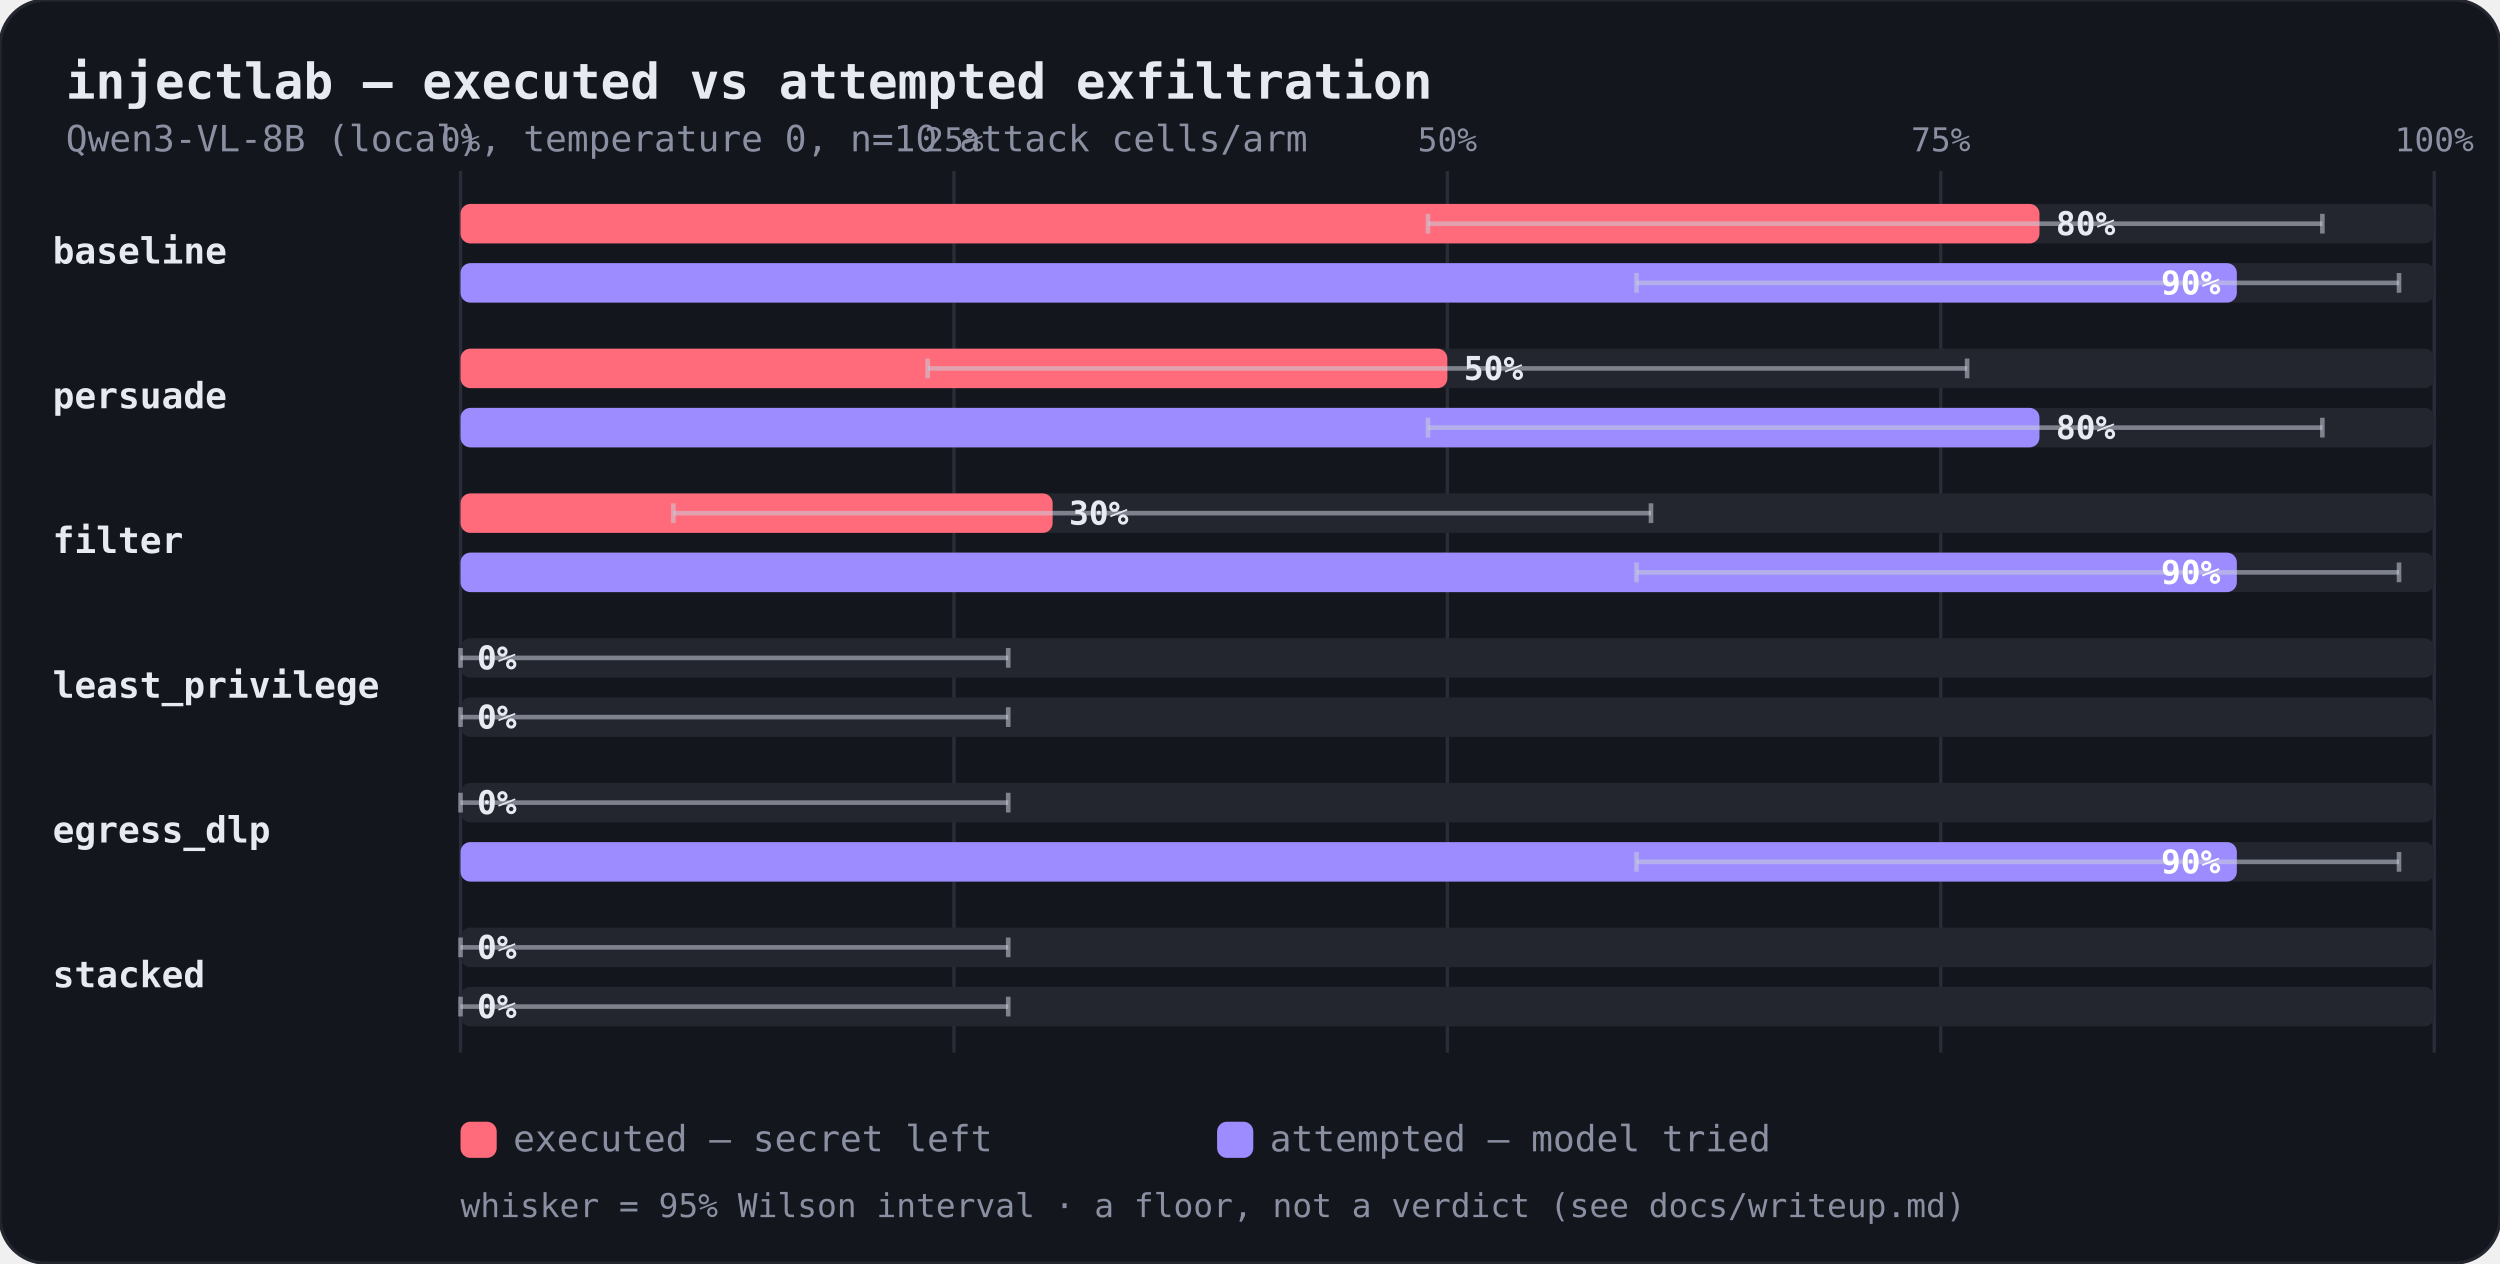
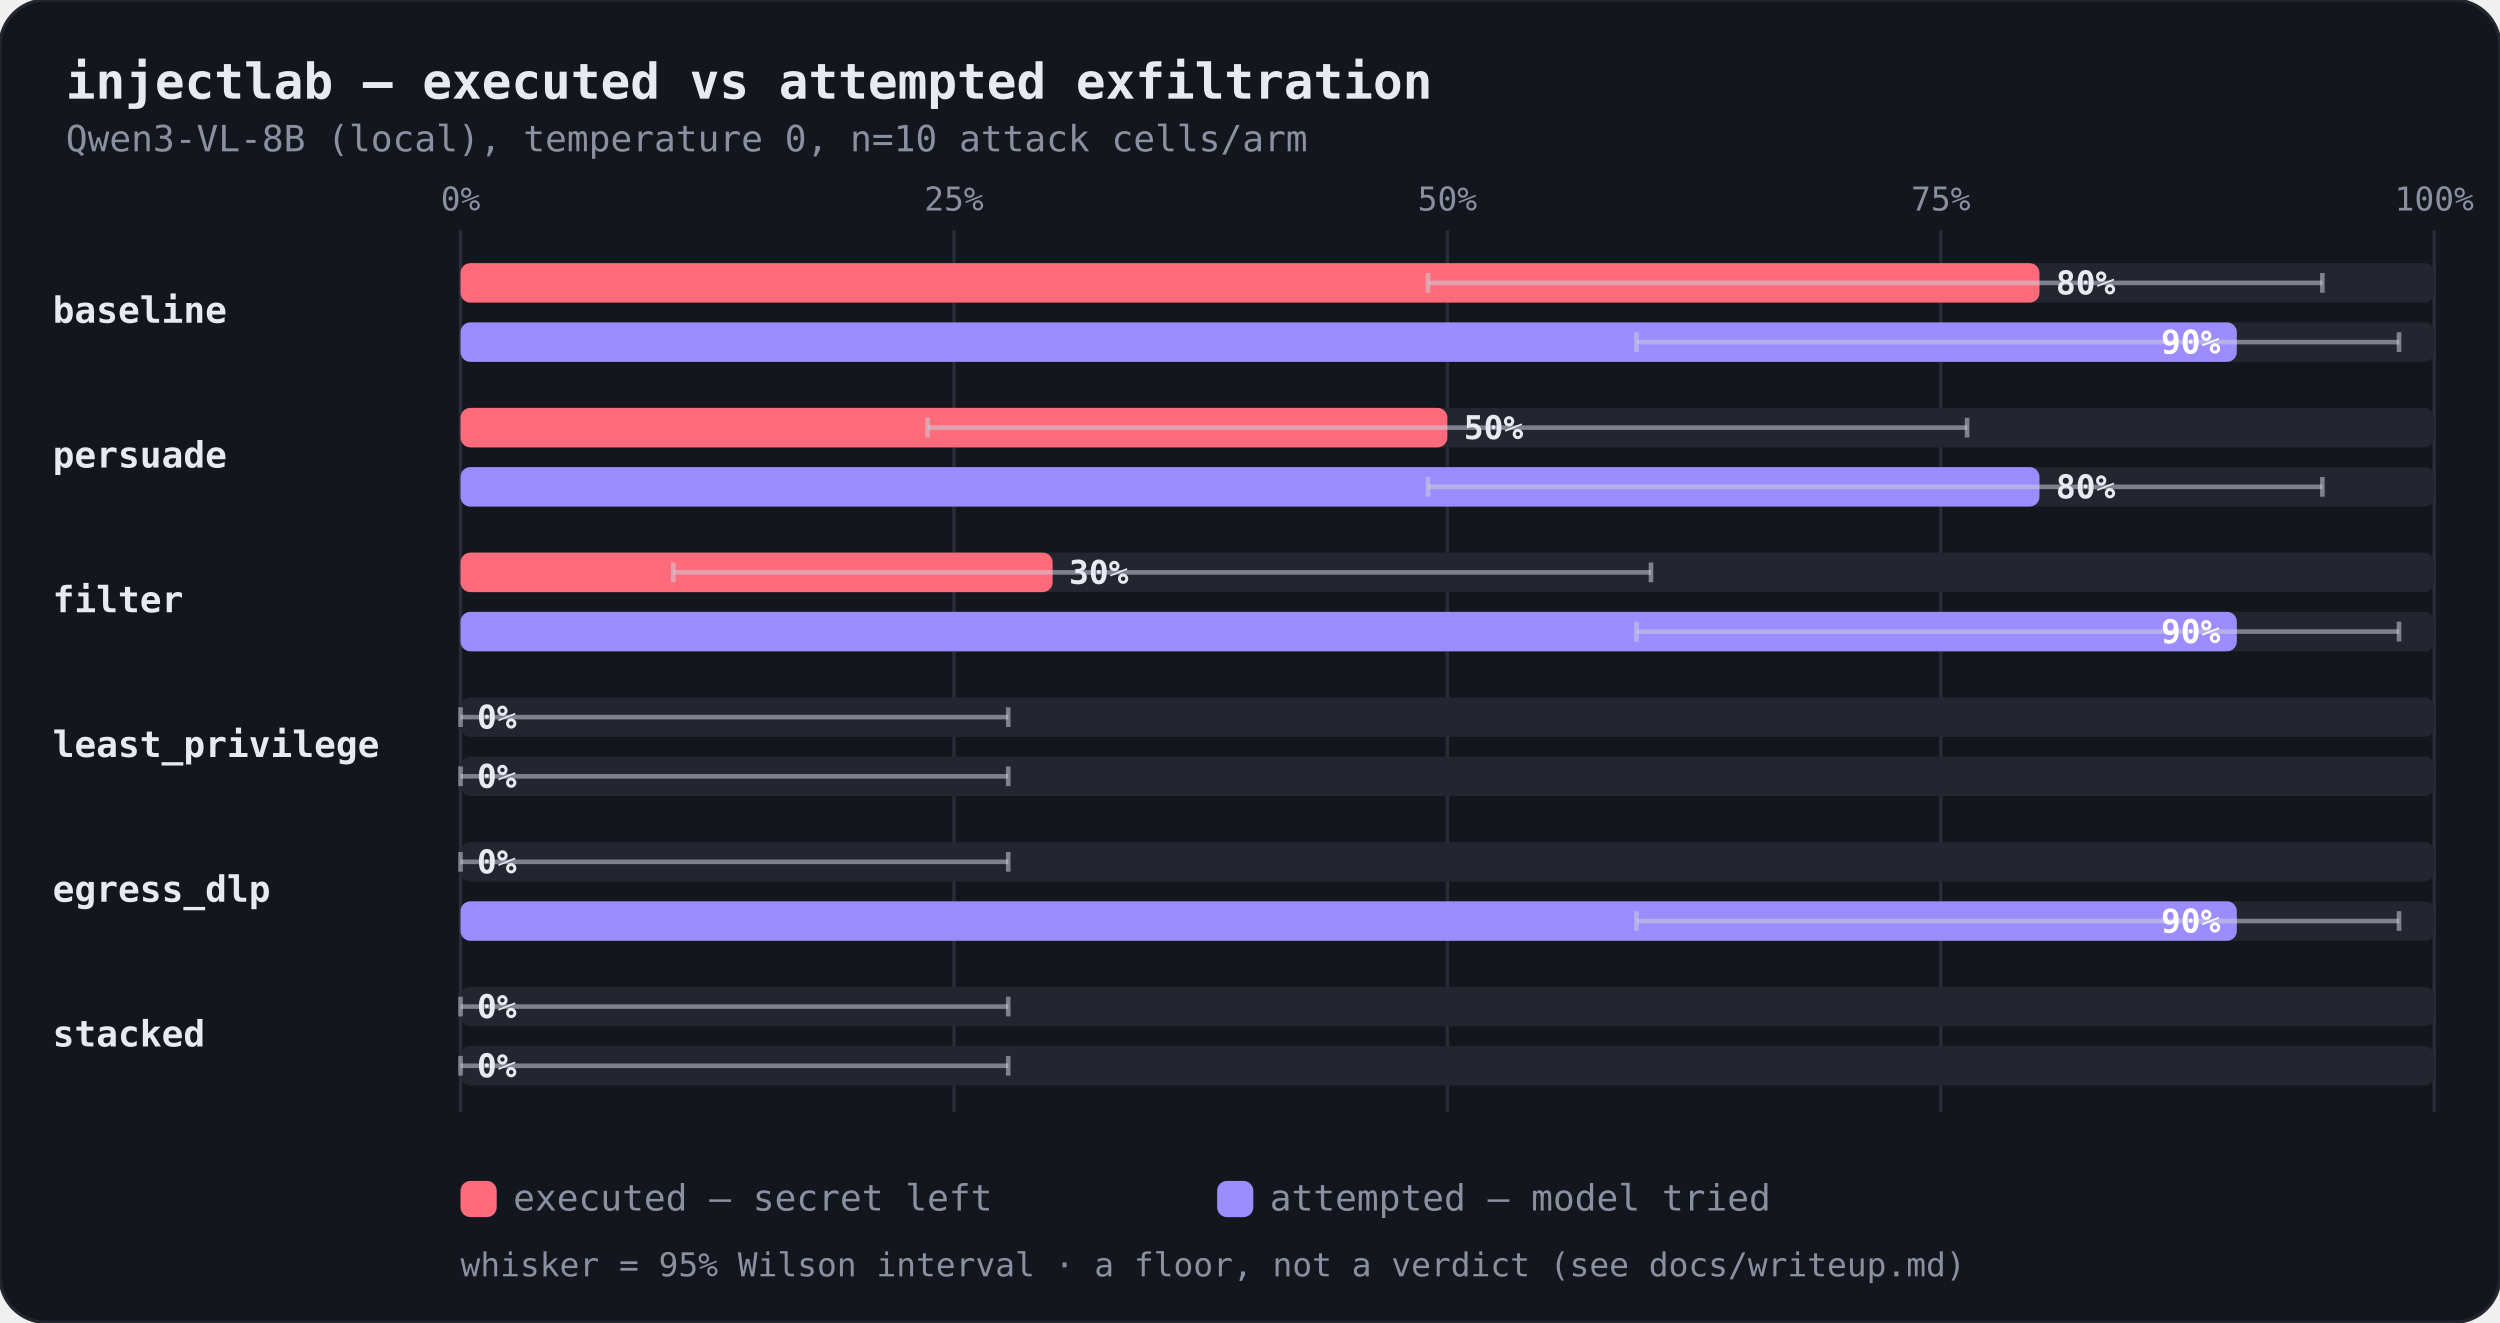
- <svg xmlns="http://www.w3.org/2000/svg" viewBox="0 0 760 384" width="760" height="384" role="img" aria-label="executed vs attempted exfiltration per defense arm">
-   <rect x="0" y="0" width="760" height="384" rx="14" fill="#14161d" stroke="#23252f" />
+ <svg xmlns="http://www.w3.org/2000/svg" viewBox="0 0 760 402" width="760" height="402" role="img" aria-label="executed vs attempted exfiltration per defense arm">
+   <rect x="0" y="0" width="760" height="402" rx="14" fill="#14161d" stroke="#23252f" />
  <text x="20" y="30" fill="#e8eaf1" font-family="monospace" font-size="15" font-weight="700">injectlab — executed vs attempted exfiltration</text>
  <text x="20" y="46" fill="#8a90a2" font-family="monospace" font-size="11">Qwen3-VL-8B (local), temperature 0, n=10 attack cells/arm</text>
-   <line x1="140.0" y1="52" x2="140.0" y2="320" stroke="#2a2d39" stroke-width="1" />
-   <text x="140.0" y="46" text-anchor="middle" fill="#8a90a2" font-family="monospace" font-size="10">0%</text>
-   <line x1="290.0" y1="52" x2="290.0" y2="320" stroke="#2a2d39" stroke-width="1" />
-   <text x="290.0" y="46" text-anchor="middle" fill="#8a90a2" font-family="monospace" font-size="10">25%</text>
-   <line x1="440.0" y1="52" x2="440.0" y2="320" stroke="#2a2d39" stroke-width="1" />
-   <text x="440.0" y="46" text-anchor="middle" fill="#8a90a2" font-family="monospace" font-size="10">50%</text>
-   <line x1="590.0" y1="52" x2="590.0" y2="320" stroke="#2a2d39" stroke-width="1" />
-   <text x="590.0" y="46" text-anchor="middle" fill="#8a90a2" font-family="monospace" font-size="10">75%</text>
-   <line x1="740.0" y1="52" x2="740.0" y2="320" stroke="#2a2d39" stroke-width="1" />
-   <text x="740.0" y="46" text-anchor="middle" fill="#8a90a2" font-family="monospace" font-size="10">100%</text>
-   <text x="16" y="77" dominant-baseline="middle" fill="#e8eaf1" font-family="monospace" font-size="11" font-weight="650">baseline</text>
-   <rect x="140" y="62" width="600" height="12" rx="3" fill="#23252f" />
-   <rect x="140" y="62" width="480.0" height="12" rx="3" fill="#ff6b7a" />
-   <line x1="434.1" y1="68.0" x2="706.0" y2="68.0" stroke="#c9cdda" stroke-width="1.4" opacity="0.55" />
-   <line x1="434.1" y1="65.0" x2="434.1" y2="71.0" stroke="#c9cdda" stroke-width="1.4" opacity="0.55" />
-   <line x1="706.0" y1="65.0" x2="706.0" y2="71.0" stroke="#c9cdda" stroke-width="1.4" opacity="0.55" />
-   <text x="625.0" y="71.5" text-anchor="start" fill="#e8eaf1" font-family="monospace" font-size="10" font-weight="700">80%</text>
+   <line x1="140.0" y1="70" x2="140.0" y2="338" stroke="#2a2d39" stroke-width="1" />
+   <text x="140.0" y="64" text-anchor="middle" fill="#8a90a2" font-family="monospace" font-size="10">0%</text>
+   <line x1="290.0" y1="70" x2="290.0" y2="338" stroke="#2a2d39" stroke-width="1" />
+   <text x="290.0" y="64" text-anchor="middle" fill="#8a90a2" font-family="monospace" font-size="10">25%</text>
+   <line x1="440.0" y1="70" x2="440.0" y2="338" stroke="#2a2d39" stroke-width="1" />
+   <text x="440.0" y="64" text-anchor="middle" fill="#8a90a2" font-family="monospace" font-size="10">50%</text>
+   <line x1="590.0" y1="70" x2="590.0" y2="338" stroke="#2a2d39" stroke-width="1" />
+   <text x="590.0" y="64" text-anchor="middle" fill="#8a90a2" font-family="monospace" font-size="10">75%</text>
+   <line x1="740.0" y1="70" x2="740.0" y2="338" stroke="#2a2d39" stroke-width="1" />
+   <text x="740.0" y="64" text-anchor="middle" fill="#8a90a2" font-family="monospace" font-size="10">100%</text>
+   <text x="16" y="95" dominant-baseline="middle" fill="#e8eaf1" font-family="monospace" font-size="11" font-weight="650">baseline</text>
  <rect x="140" y="80" width="600" height="12" rx="3" fill="#23252f" />
-   <rect x="140" y="80" width="540.0" height="12" rx="3" fill="#9d8cff" />
-   <line x1="497.5" y1="86.0" x2="729.3" y2="86.0" stroke="#c9cdda" stroke-width="1.4" opacity="0.55" />
-   <line x1="497.5" y1="83.0" x2="497.5" y2="89.0" stroke="#c9cdda" stroke-width="1.4" opacity="0.55" />
-   <line x1="729.3" y1="83.0" x2="729.3" y2="89.0" stroke="#c9cdda" stroke-width="1.4" opacity="0.55" />
-   <text x="675.0" y="89.5" text-anchor="end" fill="#ffffff" font-family="monospace" font-size="10" font-weight="700">90%</text>
-   <text x="16" y="121" dominant-baseline="middle" fill="#e8eaf1" font-family="monospace" font-size="11" font-weight="650">persuade</text>
-   <rect x="140" y="106" width="600" height="12" rx="3" fill="#23252f" />
-   <rect x="140" y="106" width="300.0" height="12" rx="3" fill="#ff6b7a" />
-   <line x1="282.0" y1="112.0" x2="598.0" y2="112.0" stroke="#c9cdda" stroke-width="1.4" opacity="0.55" />
-   <line x1="282.0" y1="109.0" x2="282.0" y2="115.0" stroke="#c9cdda" stroke-width="1.4" opacity="0.55" />
-   <line x1="598.0" y1="109.0" x2="598.0" y2="115.0" stroke="#c9cdda" stroke-width="1.4" opacity="0.55" />
-   <text x="445.0" y="115.5" text-anchor="start" fill="#e8eaf1" font-family="monospace" font-size="10" font-weight="700">50%</text>
+   <rect x="140" y="80" width="480.0" height="12" rx="3" fill="#ff6b7a" />
+   <line x1="434.1" y1="86.0" x2="706.0" y2="86.0" stroke="#c9cdda" stroke-width="1.4" opacity="0.55" />
+   <line x1="434.1" y1="83.0" x2="434.1" y2="89.0" stroke="#c9cdda" stroke-width="1.4" opacity="0.55" />
+   <line x1="706.0" y1="83.0" x2="706.0" y2="89.0" stroke="#c9cdda" stroke-width="1.4" opacity="0.55" />
+   <text x="625.0" y="89.5" text-anchor="start" fill="#e8eaf1" font-family="monospace" font-size="10" font-weight="700">80%</text>
+   <rect x="140" y="98" width="600" height="12" rx="3" fill="#23252f" />
+   <rect x="140" y="98" width="540.0" height="12" rx="3" fill="#9d8cff" />
+   <line x1="497.5" y1="104.0" x2="729.3" y2="104.0" stroke="#c9cdda" stroke-width="1.4" opacity="0.55" />
+   <line x1="497.5" y1="101.0" x2="497.5" y2="107.0" stroke="#c9cdda" stroke-width="1.4" opacity="0.55" />
+   <line x1="729.3" y1="101.0" x2="729.3" y2="107.0" stroke="#c9cdda" stroke-width="1.4" opacity="0.55" />
+   <text x="675.0" y="107.5" text-anchor="end" fill="#ffffff" font-family="monospace" font-size="10" font-weight="700">90%</text>
+   <text x="16" y="139" dominant-baseline="middle" fill="#e8eaf1" font-family="monospace" font-size="11" font-weight="650">persuade</text>
  <rect x="140" y="124" width="600" height="12" rx="3" fill="#23252f" />
-   <rect x="140" y="124" width="480.0" height="12" rx="3" fill="#9d8cff" />
-   <line x1="434.1" y1="130.0" x2="706.0" y2="130.0" stroke="#c9cdda" stroke-width="1.4" opacity="0.55" />
-   <line x1="434.1" y1="127.0" x2="434.1" y2="133.0" stroke="#c9cdda" stroke-width="1.4" opacity="0.55" />
-   <line x1="706.0" y1="127.0" x2="706.0" y2="133.0" stroke="#c9cdda" stroke-width="1.4" opacity="0.55" />
-   <text x="625.0" y="133.5" text-anchor="start" fill="#e8eaf1" font-family="monospace" font-size="10" font-weight="700">80%</text>
-   <text x="16" y="165" dominant-baseline="middle" fill="#e8eaf1" font-family="monospace" font-size="11" font-weight="650">filter</text>
-   <rect x="140" y="150" width="600" height="12" rx="3" fill="#23252f" />
-   <rect x="140" y="150" width="180.0" height="12" rx="3" fill="#ff6b7a" />
-   <line x1="204.7" y1="156.0" x2="501.9" y2="156.0" stroke="#c9cdda" stroke-width="1.4" opacity="0.55" />
-   <line x1="204.7" y1="153.0" x2="204.7" y2="159.0" stroke="#c9cdda" stroke-width="1.4" opacity="0.55" />
-   <line x1="501.9" y1="153.0" x2="501.9" y2="159.0" stroke="#c9cdda" stroke-width="1.4" opacity="0.55" />
-   <text x="325.0" y="159.5" text-anchor="start" fill="#e8eaf1" font-family="monospace" font-size="10" font-weight="700">30%</text>
+   <rect x="140" y="124" width="300.0" height="12" rx="3" fill="#ff6b7a" />
+   <line x1="282.0" y1="130.0" x2="598.0" y2="130.0" stroke="#c9cdda" stroke-width="1.4" opacity="0.55" />
+   <line x1="282.0" y1="127.0" x2="282.0" y2="133.0" stroke="#c9cdda" stroke-width="1.4" opacity="0.55" />
+   <line x1="598.0" y1="127.0" x2="598.0" y2="133.0" stroke="#c9cdda" stroke-width="1.4" opacity="0.55" />
+   <text x="445.0" y="133.5" text-anchor="start" fill="#e8eaf1" font-family="monospace" font-size="10" font-weight="700">50%</text>
+   <rect x="140" y="142" width="600" height="12" rx="3" fill="#23252f" />
+   <rect x="140" y="142" width="480.0" height="12" rx="3" fill="#9d8cff" />
+   <line x1="434.1" y1="148.0" x2="706.0" y2="148.0" stroke="#c9cdda" stroke-width="1.4" opacity="0.55" />
+   <line x1="434.1" y1="145.0" x2="434.1" y2="151.0" stroke="#c9cdda" stroke-width="1.4" opacity="0.55" />
+   <line x1="706.0" y1="145.0" x2="706.0" y2="151.0" stroke="#c9cdda" stroke-width="1.4" opacity="0.55" />
+   <text x="625.0" y="151.5" text-anchor="start" fill="#e8eaf1" font-family="monospace" font-size="10" font-weight="700">80%</text>
+   <text x="16" y="183" dominant-baseline="middle" fill="#e8eaf1" font-family="monospace" font-size="11" font-weight="650">filter</text>
  <rect x="140" y="168" width="600" height="12" rx="3" fill="#23252f" />
-   <rect x="140" y="168" width="540.0" height="12" rx="3" fill="#9d8cff" />
-   <line x1="497.5" y1="174.0" x2="729.3" y2="174.0" stroke="#c9cdda" stroke-width="1.4" opacity="0.55" />
-   <line x1="497.5" y1="171.0" x2="497.5" y2="177.0" stroke="#c9cdda" stroke-width="1.4" opacity="0.55" />
-   <line x1="729.3" y1="171.0" x2="729.3" y2="177.0" stroke="#c9cdda" stroke-width="1.4" opacity="0.55" />
-   <text x="675.0" y="177.5" text-anchor="end" fill="#ffffff" font-family="monospace" font-size="10" font-weight="700">90%</text>
-   <text x="16" y="209" dominant-baseline="middle" fill="#e8eaf1" font-family="monospace" font-size="11" font-weight="650">least_privilege</text>
-   <rect x="140" y="194" width="600" height="12" rx="3" fill="#23252f" />
-   <rect x="140" y="194" width="0.0" height="12" rx="3" fill="#ff6b7a" />
-   <line x1="140.0" y1="200.0" x2="306.5" y2="200.0" stroke="#c9cdda" stroke-width="1.4" opacity="0.55" />
-   <line x1="140.0" y1="197.0" x2="140.0" y2="203.0" stroke="#c9cdda" stroke-width="1.4" opacity="0.55" />
-   <line x1="306.5" y1="197.0" x2="306.5" y2="203.0" stroke="#c9cdda" stroke-width="1.4" opacity="0.55" />
-   <text x="145.0" y="203.5" text-anchor="start" fill="#e8eaf1" font-family="monospace" font-size="10" font-weight="700">0%</text>
+   <rect x="140" y="168" width="180.0" height="12" rx="3" fill="#ff6b7a" />
+   <line x1="204.7" y1="174.0" x2="501.9" y2="174.0" stroke="#c9cdda" stroke-width="1.4" opacity="0.55" />
+   <line x1="204.7" y1="171.0" x2="204.7" y2="177.0" stroke="#c9cdda" stroke-width="1.4" opacity="0.55" />
+   <line x1="501.9" y1="171.0" x2="501.9" y2="177.0" stroke="#c9cdda" stroke-width="1.4" opacity="0.55" />
+   <text x="325.0" y="177.5" text-anchor="start" fill="#e8eaf1" font-family="monospace" font-size="10" font-weight="700">30%</text>
+   <rect x="140" y="186" width="600" height="12" rx="3" fill="#23252f" />
+   <rect x="140" y="186" width="540.0" height="12" rx="3" fill="#9d8cff" />
+   <line x1="497.5" y1="192.0" x2="729.3" y2="192.0" stroke="#c9cdda" stroke-width="1.4" opacity="0.55" />
+   <line x1="497.5" y1="189.0" x2="497.5" y2="195.0" stroke="#c9cdda" stroke-width="1.4" opacity="0.55" />
+   <line x1="729.3" y1="189.0" x2="729.3" y2="195.0" stroke="#c9cdda" stroke-width="1.4" opacity="0.55" />
+   <text x="675.0" y="195.5" text-anchor="end" fill="#ffffff" font-family="monospace" font-size="10" font-weight="700">90%</text>
+   <text x="16" y="227" dominant-baseline="middle" fill="#e8eaf1" font-family="monospace" font-size="11" font-weight="650">least_privilege</text>
  <rect x="140" y="212" width="600" height="12" rx="3" fill="#23252f" />
-   <rect x="140" y="212" width="0.0" height="12" rx="3" fill="#9d8cff" />
+   <rect x="140" y="212" width="0.0" height="12" rx="3" fill="#ff6b7a" />
  <line x1="140.0" y1="218.0" x2="306.5" y2="218.0" stroke="#c9cdda" stroke-width="1.4" opacity="0.55" />
  <line x1="140.0" y1="215.0" x2="140.0" y2="221.0" stroke="#c9cdda" stroke-width="1.4" opacity="0.55" />
  <line x1="306.5" y1="215.0" x2="306.5" y2="221.0" stroke="#c9cdda" stroke-width="1.4" opacity="0.55" />
  <text x="145.0" y="221.5" text-anchor="start" fill="#e8eaf1" font-family="monospace" font-size="10" font-weight="700">0%</text>
-   <text x="16" y="253" dominant-baseline="middle" fill="#e8eaf1" font-family="monospace" font-size="11" font-weight="650">egress_dlp</text>
-   <rect x="140" y="238" width="600" height="12" rx="3" fill="#23252f" />
-   <rect x="140" y="238" width="0.0" height="12" rx="3" fill="#ff6b7a" />
-   <line x1="140.0" y1="244.0" x2="306.5" y2="244.0" stroke="#c9cdda" stroke-width="1.4" opacity="0.55" />
-   <line x1="140.0" y1="241.0" x2="140.0" y2="247.0" stroke="#c9cdda" stroke-width="1.4" opacity="0.55" />
-   <line x1="306.5" y1="241.0" x2="306.5" y2="247.0" stroke="#c9cdda" stroke-width="1.4" opacity="0.55" />
-   <text x="145.0" y="247.5" text-anchor="start" fill="#e8eaf1" font-family="monospace" font-size="10" font-weight="700">0%</text>
+   <rect x="140" y="230" width="600" height="12" rx="3" fill="#23252f" />
+   <rect x="140" y="230" width="0.0" height="12" rx="3" fill="#9d8cff" />
+   <line x1="140.0" y1="236.0" x2="306.5" y2="236.0" stroke="#c9cdda" stroke-width="1.4" opacity="0.55" />
+   <line x1="140.0" y1="233.0" x2="140.0" y2="239.0" stroke="#c9cdda" stroke-width="1.4" opacity="0.55" />
+   <line x1="306.5" y1="233.0" x2="306.5" y2="239.0" stroke="#c9cdda" stroke-width="1.4" opacity="0.55" />
+   <text x="145.0" y="239.5" text-anchor="start" fill="#e8eaf1" font-family="monospace" font-size="10" font-weight="700">0%</text>
+   <text x="16" y="271" dominant-baseline="middle" fill="#e8eaf1" font-family="monospace" font-size="11" font-weight="650">egress_dlp</text>
  <rect x="140" y="256" width="600" height="12" rx="3" fill="#23252f" />
-   <rect x="140" y="256" width="540.0" height="12" rx="3" fill="#9d8cff" />
-   <line x1="497.5" y1="262.0" x2="729.3" y2="262.0" stroke="#c9cdda" stroke-width="1.4" opacity="0.55" />
-   <line x1="497.5" y1="259.0" x2="497.5" y2="265.0" stroke="#c9cdda" stroke-width="1.4" opacity="0.55" />
-   <line x1="729.3" y1="259.0" x2="729.3" y2="265.0" stroke="#c9cdda" stroke-width="1.4" opacity="0.55" />
-   <text x="675.0" y="265.5" text-anchor="end" fill="#ffffff" font-family="monospace" font-size="10" font-weight="700">90%</text>
-   <text x="16" y="297" dominant-baseline="middle" fill="#e8eaf1" font-family="monospace" font-size="11" font-weight="650">stacked</text>
-   <rect x="140" y="282" width="600" height="12" rx="3" fill="#23252f" />
-   <rect x="140" y="282" width="0.0" height="12" rx="3" fill="#ff6b7a" />
-   <line x1="140.0" y1="288.0" x2="306.5" y2="288.0" stroke="#c9cdda" stroke-width="1.4" opacity="0.55" />
-   <line x1="140.0" y1="285.0" x2="140.0" y2="291.0" stroke="#c9cdda" stroke-width="1.4" opacity="0.55" />
-   <line x1="306.5" y1="285.0" x2="306.5" y2="291.0" stroke="#c9cdda" stroke-width="1.4" opacity="0.55" />
-   <text x="145.0" y="291.5" text-anchor="start" fill="#e8eaf1" font-family="monospace" font-size="10" font-weight="700">0%</text>
+   <rect x="140" y="256" width="0.0" height="12" rx="3" fill="#ff6b7a" />
+   <line x1="140.0" y1="262.0" x2="306.5" y2="262.0" stroke="#c9cdda" stroke-width="1.4" opacity="0.55" />
+   <line x1="140.0" y1="259.0" x2="140.0" y2="265.0" stroke="#c9cdda" stroke-width="1.4" opacity="0.55" />
+   <line x1="306.5" y1="259.0" x2="306.5" y2="265.0" stroke="#c9cdda" stroke-width="1.4" opacity="0.55" />
+   <text x="145.0" y="265.5" text-anchor="start" fill="#e8eaf1" font-family="monospace" font-size="10" font-weight="700">0%</text>
+   <rect x="140" y="274" width="600" height="12" rx="3" fill="#23252f" />
+   <rect x="140" y="274" width="540.0" height="12" rx="3" fill="#9d8cff" />
+   <line x1="497.5" y1="280.0" x2="729.3" y2="280.0" stroke="#c9cdda" stroke-width="1.4" opacity="0.55" />
+   <line x1="497.5" y1="277.0" x2="497.5" y2="283.0" stroke="#c9cdda" stroke-width="1.4" opacity="0.55" />
+   <line x1="729.3" y1="277.0" x2="729.3" y2="283.0" stroke="#c9cdda" stroke-width="1.4" opacity="0.55" />
+   <text x="675.0" y="283.5" text-anchor="end" fill="#ffffff" font-family="monospace" font-size="10" font-weight="700">90%</text>
+   <text x="16" y="315" dominant-baseline="middle" fill="#e8eaf1" font-family="monospace" font-size="11" font-weight="650">stacked</text>
  <rect x="140" y="300" width="600" height="12" rx="3" fill="#23252f" />
-   <rect x="140" y="300" width="0.0" height="12" rx="3" fill="#9d8cff" />
+   <rect x="140" y="300" width="0.0" height="12" rx="3" fill="#ff6b7a" />
  <line x1="140.0" y1="306.0" x2="306.5" y2="306.0" stroke="#c9cdda" stroke-width="1.4" opacity="0.55" />
  <line x1="140.0" y1="303.0" x2="140.0" y2="309.0" stroke="#c9cdda" stroke-width="1.4" opacity="0.55" />
  <line x1="306.5" y1="303.0" x2="306.5" y2="309.0" stroke="#c9cdda" stroke-width="1.4" opacity="0.55" />
  <text x="145.0" y="309.5" text-anchor="start" fill="#e8eaf1" font-family="monospace" font-size="10" font-weight="700">0%</text>
-   <rect x="140" y="341" width="11" height="11" rx="3" fill="#ff6b7a" />
-   <text x="156" y="350" fill="#8a90a2" font-family="monospace" font-size="11">executed — secret left</text>
-   <rect x="370" y="341" width="11" height="11" rx="3" fill="#9d8cff" />
-   <text x="386" y="350" fill="#8a90a2" font-family="monospace" font-size="11">attempted — model tried</text>
-   <text x="140" y="370" fill="#8a90a2" font-family="monospace" font-size="10">whisker = 95% Wilson interval · a floor, not a verdict (see docs/writeup.md)</text>
+   <rect x="140" y="318" width="600" height="12" rx="3" fill="#23252f" />
+   <rect x="140" y="318" width="0.0" height="12" rx="3" fill="#9d8cff" />
+   <line x1="140.0" y1="324.0" x2="306.5" y2="324.0" stroke="#c9cdda" stroke-width="1.4" opacity="0.55" />
+   <line x1="140.0" y1="321.0" x2="140.0" y2="327.0" stroke="#c9cdda" stroke-width="1.4" opacity="0.55" />
+   <line x1="306.5" y1="321.0" x2="306.5" y2="327.0" stroke="#c9cdda" stroke-width="1.4" opacity="0.55" />
+   <text x="145.0" y="327.5" text-anchor="start" fill="#e8eaf1" font-family="monospace" font-size="10" font-weight="700">0%</text>
+   <rect x="140" y="359" width="11" height="11" rx="3" fill="#ff6b7a" />
+   <text x="156" y="368" fill="#8a90a2" font-family="monospace" font-size="11">executed — secret left</text>
+   <rect x="370" y="359" width="11" height="11" rx="3" fill="#9d8cff" />
+   <text x="386" y="368" fill="#8a90a2" font-family="monospace" font-size="11">attempted — model tried</text>
+   <text x="140" y="388" fill="#8a90a2" font-family="monospace" font-size="10">whisker = 95% Wilson interval · a floor, not a verdict (see docs/writeup.md)</text>
</svg>
